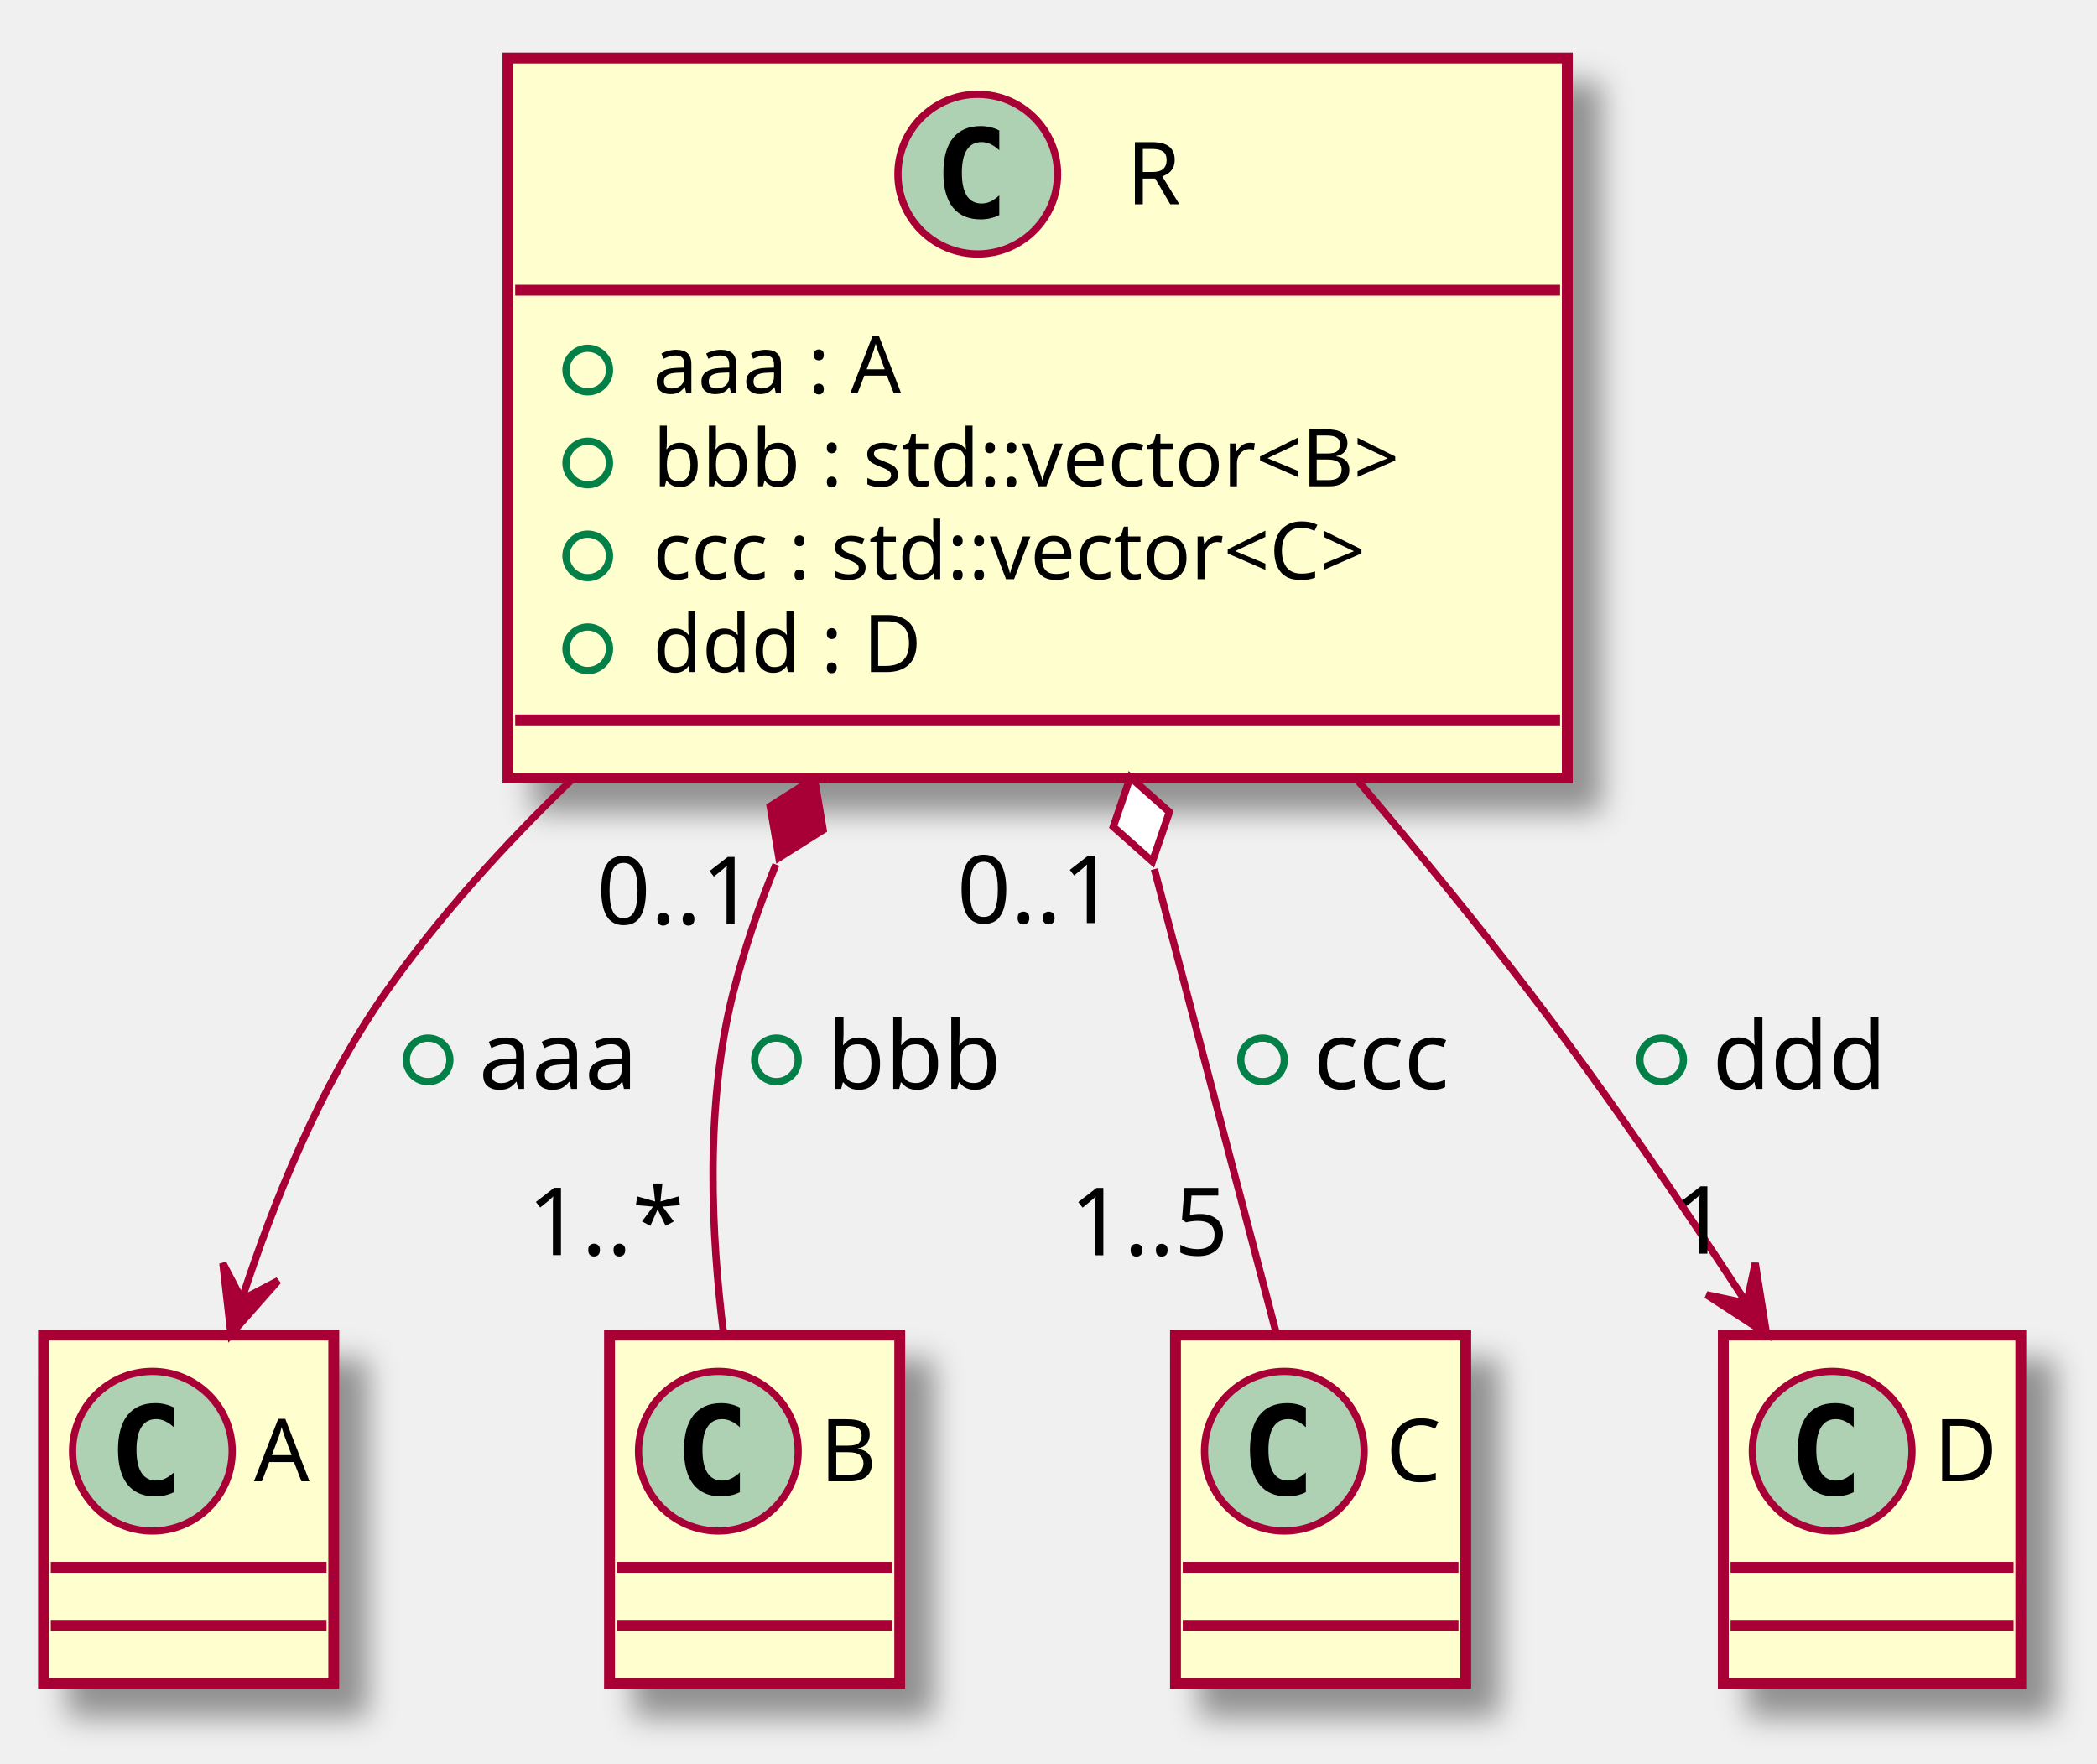
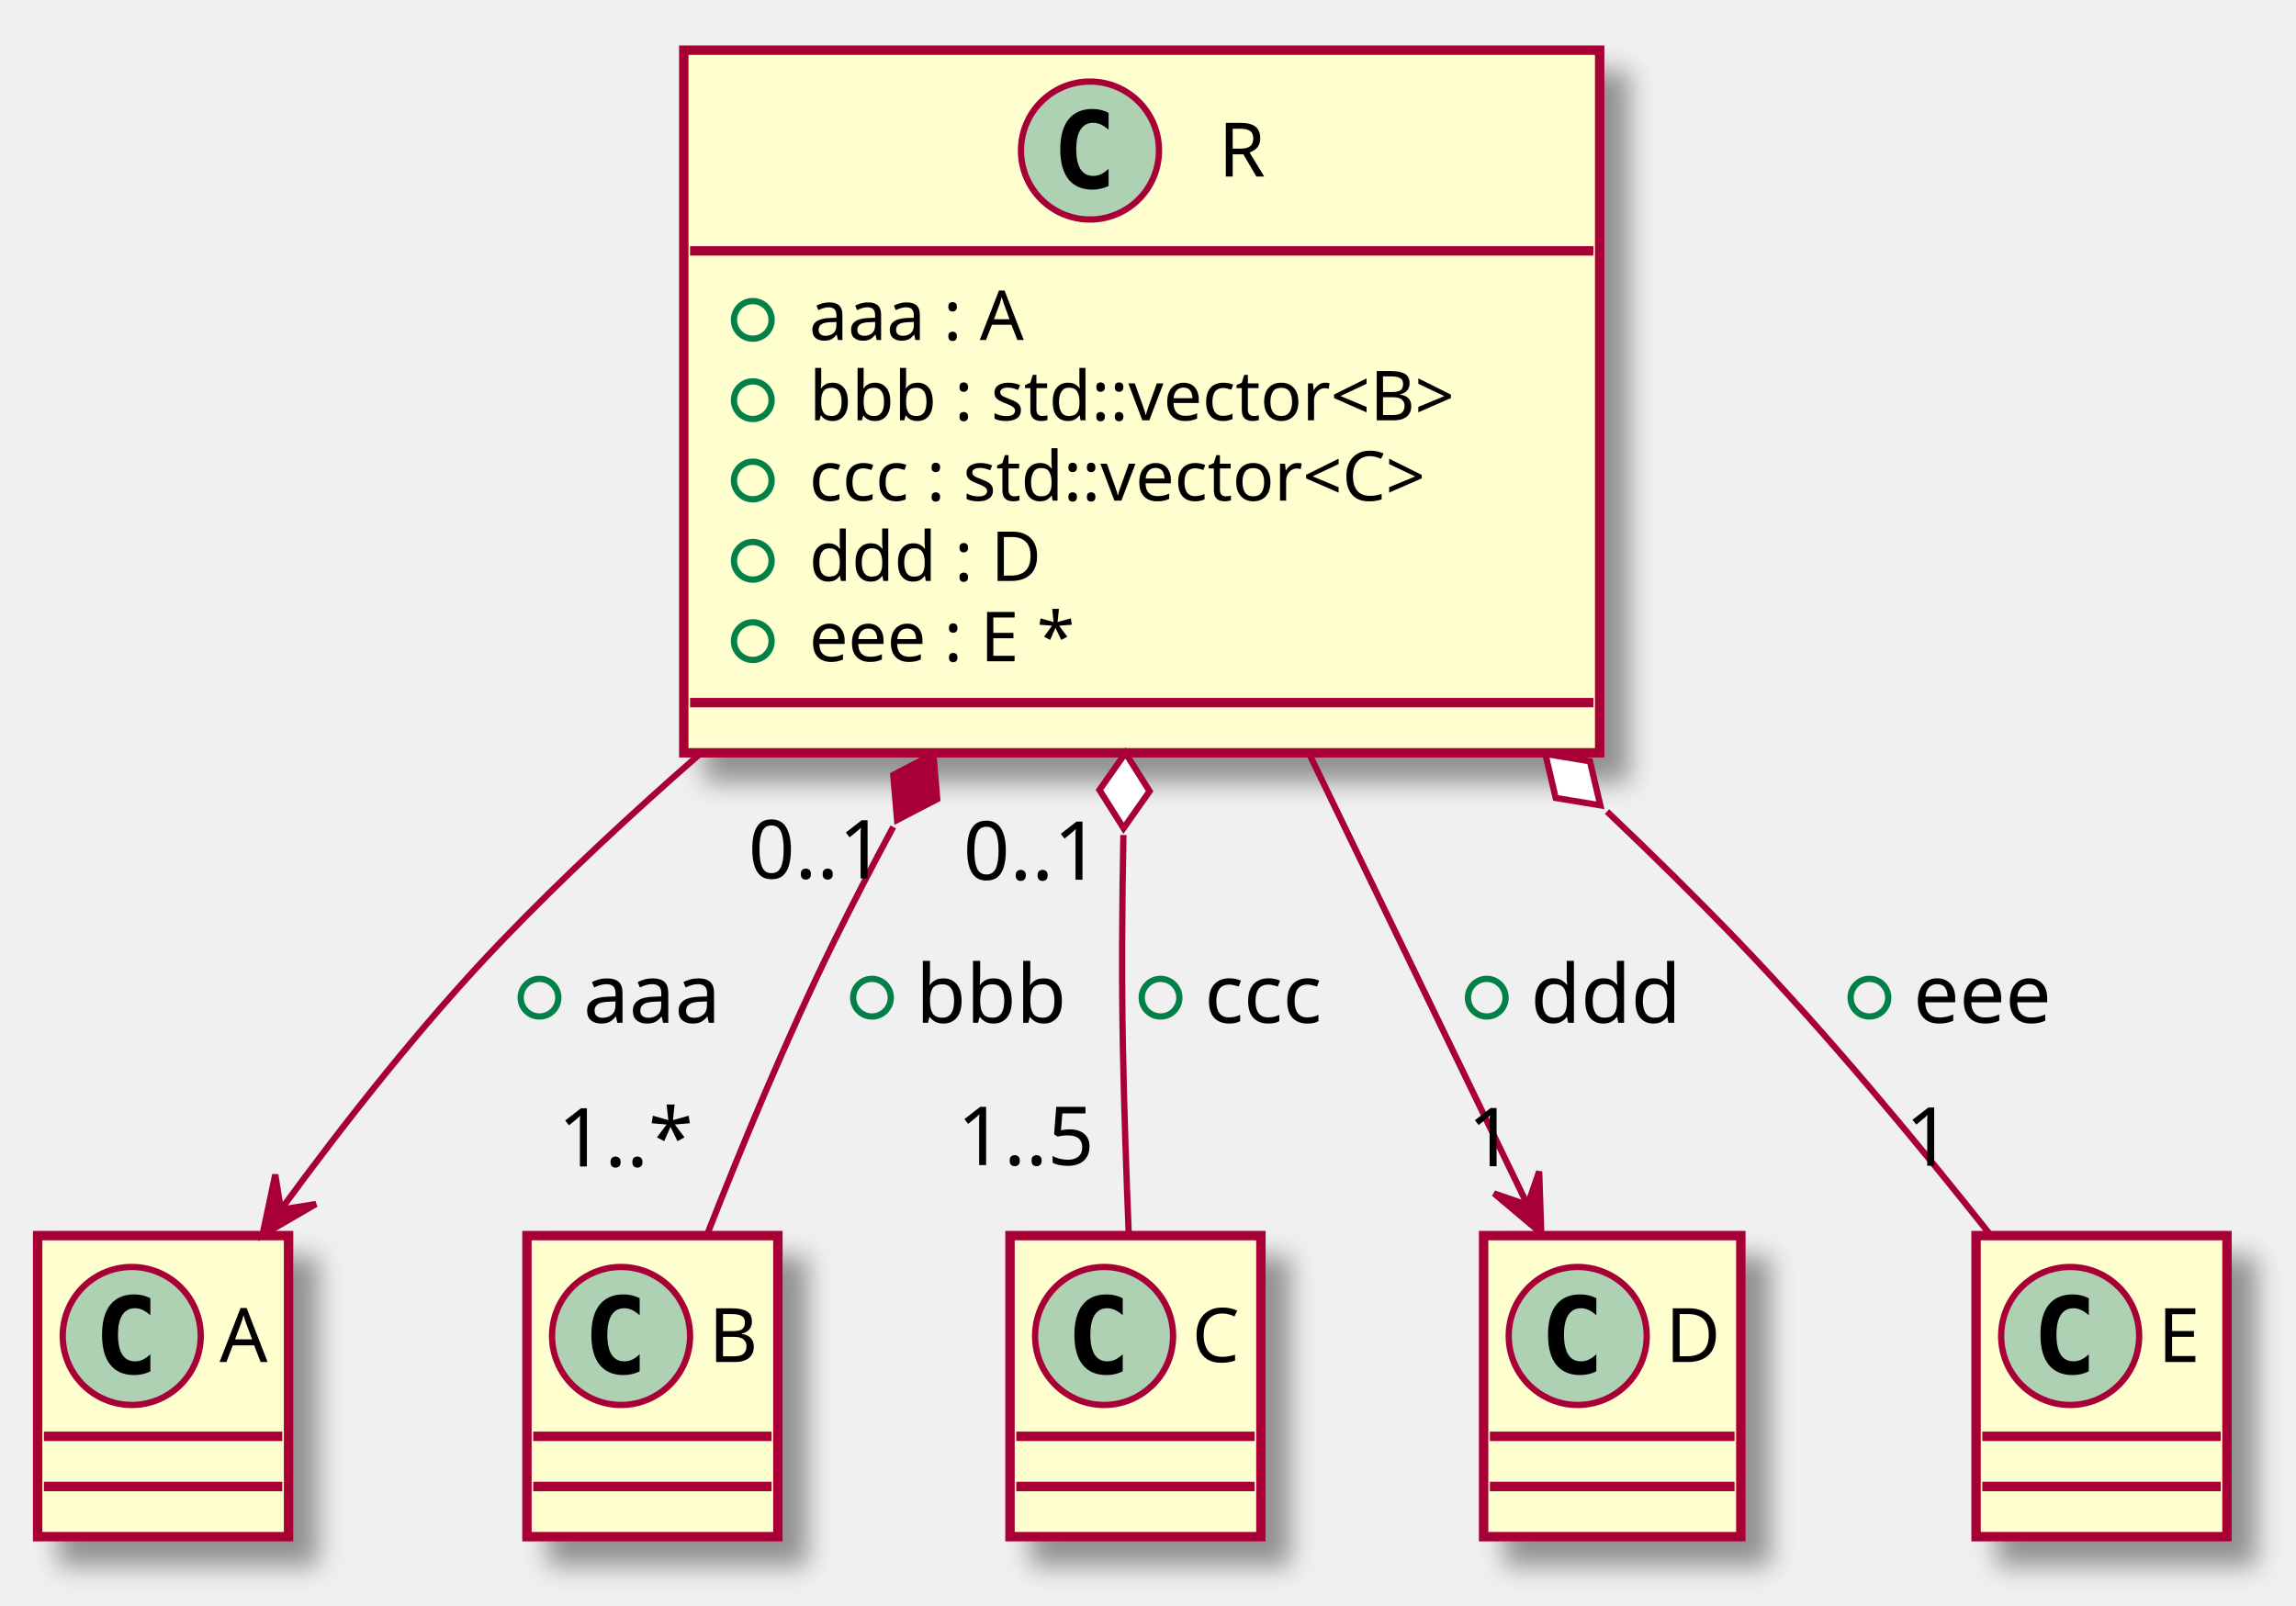
- <svg xmlns="http://www.w3.org/2000/svg" xmlns:xlink="http://www.w3.org/1999/xlink" contentScriptType="application/ecmascript" contentStyleType="text/css" height="243px" preserveAspectRatio="none" style="width:289px;height:243px;" version="1.1" viewBox="0 0 289 243" width="289px" zoomAndPan="magnify">
+ <svg xmlns="http://www.w3.org/2000/svg" xmlns:xlink="http://www.w3.org/1999/xlink" contentScriptType="application/ecmascript" contentStyleType="text/css" height="256px" preserveAspectRatio="none" style="width:366px;height:256px;" version="1.1" viewBox="0 0 366 256" width="366px" zoomAndPan="magnify">
  <defs>
-     <filter height="300%" id="f1o5vhrptwozvj" width="300%" x="-1" y="-1">
+     <filter height="300%" id="fvk8zqs2up07n" width="300%" x="-1" y="-1">
      <feGaussianBlur result="blurOut" stdDeviation="2.0" />
      <feColorMatrix in="blurOut" result="blurOut2" type="matrix" values="0 0 0 0 0 0 0 0 0 0 0 0 0 0 0 0 0 0 .4 0" />
      <feOffset dx="4.0" dy="4.0" in="blurOut2" result="blurOut3" />
      <feBlend in="SourceGraphic" in2="blurOut3" mode="normal" />
    </filter>
    <style type="text/css">a:hover { text-decoration: underline; }</style>
  </defs>
  <g>
-     <a href="https://github.com/bkryza/clang-uml/blob/345619123b262df0dc04aaffdf754f32843cbfc3/tests/t00030/t00030.cc#L7" target="_top" title="A" xlink:actuate="onRequest" xlink:href="https://github.com/bkryza/clang-uml/blob/345619123b262df0dc04aaffdf754f32843cbfc3/tests/t00030/t00030.cc#L7" xlink:show="new" xlink:title="A" xlink:type="simple">
-       <rect fill="#FEFECE" filter="url(#f1o5vhrptwozvj)" height="48" id="C_0000001427" style="stroke: #A80036; stroke-width: 1.5;" width="40" x="6" y="184" />
-       <ellipse cx="21" cy="200" fill="#ADD1B2" rx="11" ry="11" style="stroke: #A80036; stroke-width: 1.0;" />
-       <path d="M23.969,205.641 Q23.391,205.938 22.75,206.078 Q22.109,206.234 21.406,206.234 Q18.906,206.234 17.578,204.594 Q16.266,202.938 16.266,199.812 Q16.266,196.688 17.578,195.031 Q18.906,193.375 21.406,193.375 Q22.109,193.375 22.75,193.531 Q23.406,193.688 23.969,193.984 L23.969,196.703 Q23.344,196.125 22.75,195.859 Q22.156,195.578 21.531,195.578 Q20.188,195.578 19.5,196.656 Q18.812,197.719 18.812,199.812 Q18.812,201.906 19.5,202.984 Q20.188,204.047 21.531,204.047 Q22.156,204.047 22.75,203.781 Q23.344,203.5 23.969,202.922 L23.969,205.641 Z " />
-       <text fill="#000000" font-family="sans-serif" font-size="12" lengthAdjust="spacingAndGlyphs" textLength="8" x="35" y="204.154">A</text>
-       <line style="stroke: #A80036; stroke-width: 1.5;" x1="7" x2="45" y1="216" y2="216" />
-       <line style="stroke: #A80036; stroke-width: 1.5;" x1="7" x2="45" y1="224" y2="224" />
+     <a href="https://github.com/bkryza/clang-uml/blob/ae7ef11e43f5fa5a1684f412eef67c0481dd4756/tests/t00030/t00030.cc#L7" target="_top" title="A" xlink:actuate="onRequest" xlink:href="https://github.com/bkryza/clang-uml/blob/ae7ef11e43f5fa5a1684f412eef67c0481dd4756/tests/t00030/t00030.cc#L7" xlink:show="new" xlink:title="A" xlink:type="simple">
+       <rect fill="#FEFECE" filter="url(#fvk8zqs2up07n)" height="48" id="C_0000000000000000823179" style="stroke: #A80036; stroke-width: 1.5;" width="40" x="6" y="197" />
+       <ellipse cx="21" cy="213" fill="#ADD1B2" rx="11" ry="11" style="stroke: #A80036; stroke-width: 1.0;" />
+       <path d="M23.969,218.641 Q23.391,218.938 22.75,219.078 Q22.109,219.234 21.406,219.234 Q18.906,219.234 17.578,217.594 Q16.266,215.938 16.266,212.812 Q16.266,209.688 17.578,208.031 Q18.906,206.375 21.406,206.375 Q22.109,206.375 22.75,206.531 Q23.406,206.688 23.969,206.984 L23.969,209.703 Q23.344,209.125 22.75,208.859 Q22.156,208.578 21.531,208.578 Q20.188,208.578 19.5,209.656 Q18.812,210.719 18.812,212.812 Q18.812,214.906 19.5,215.984 Q20.188,217.047 21.531,217.047 Q22.156,217.047 22.75,216.781 Q23.344,216.5 23.969,215.922 L23.969,218.641 Z " />
+       <text fill="#000000" font-family="sans-serif" font-size="12" lengthAdjust="spacingAndGlyphs" textLength="8" x="35" y="217.154">A</text>
+       <line style="stroke: #A80036; stroke-width: 1.5;" x1="7" x2="45" y1="229" y2="229" />
+       <line style="stroke: #A80036; stroke-width: 1.5;" x1="7" x2="45" y1="237" y2="237" />
    </a>
-     <a href="https://github.com/bkryza/clang-uml/blob/345619123b262df0dc04aaffdf754f32843cbfc3/tests/t00030/t00030.cc#L10" target="_top" title="B" xlink:actuate="onRequest" xlink:href="https://github.com/bkryza/clang-uml/blob/345619123b262df0dc04aaffdf754f32843cbfc3/tests/t00030/t00030.cc#L10" xlink:show="new" xlink:title="B" xlink:type="simple">
-       <rect fill="#FEFECE" filter="url(#f1o5vhrptwozvj)" height="48" id="C_0000001431" style="stroke: #A80036; stroke-width: 1.5;" width="40" x="84" y="184" />
-       <ellipse cx="99" cy="200" fill="#ADD1B2" rx="11" ry="11" style="stroke: #A80036; stroke-width: 1.0;" />
-       <path d="M101.969,205.641 Q101.391,205.938 100.75,206.078 Q100.109,206.234 99.406,206.234 Q96.906,206.234 95.578,204.594 Q94.266,202.938 94.266,199.812 Q94.266,196.688 95.578,195.031 Q96.906,193.375 99.406,193.375 Q100.109,193.375 100.75,193.531 Q101.406,193.688 101.969,193.984 L101.969,196.703 Q101.344,196.125 100.75,195.859 Q100.156,195.578 99.531,195.578 Q98.188,195.578 97.5,196.656 Q96.812,197.719 96.812,199.812 Q96.812,201.906 97.5,202.984 Q98.188,204.047 99.531,204.047 Q100.156,204.047 100.75,203.781 Q101.344,203.5 101.969,202.922 L101.969,205.641 Z " />
-       <text fill="#000000" font-family="sans-serif" font-size="12" lengthAdjust="spacingAndGlyphs" textLength="8" x="113" y="204.154">B</text>
-       <line style="stroke: #A80036; stroke-width: 1.5;" x1="85" x2="123" y1="216" y2="216" />
-       <line style="stroke: #A80036; stroke-width: 1.5;" x1="85" x2="123" y1="224" y2="224" />
+     <a href="https://github.com/bkryza/clang-uml/blob/ae7ef11e43f5fa5a1684f412eef67c0481dd4756/tests/t00030/t00030.cc#L10" target="_top" title="B" xlink:actuate="onRequest" xlink:href="https://github.com/bkryza/clang-uml/blob/ae7ef11e43f5fa5a1684f412eef67c0481dd4756/tests/t00030/t00030.cc#L10" xlink:show="new" xlink:title="B" xlink:type="simple">
+       <rect fill="#FEFECE" filter="url(#fvk8zqs2up07n)" height="48" id="C_0000000000000000823236" style="stroke: #A80036; stroke-width: 1.5;" width="40" x="84" y="197" />
+       <ellipse cx="99" cy="213" fill="#ADD1B2" rx="11" ry="11" style="stroke: #A80036; stroke-width: 1.0;" />
+       <path d="M101.969,218.641 Q101.391,218.938 100.75,219.078 Q100.109,219.234 99.406,219.234 Q96.906,219.234 95.578,217.594 Q94.266,215.938 94.266,212.812 Q94.266,209.688 95.578,208.031 Q96.906,206.375 99.406,206.375 Q100.109,206.375 100.75,206.531 Q101.406,206.688 101.969,206.984 L101.969,209.703 Q101.344,209.125 100.75,208.859 Q100.156,208.578 99.531,208.578 Q98.188,208.578 97.5,209.656 Q96.812,210.719 96.812,212.812 Q96.812,214.906 97.5,215.984 Q98.188,217.047 99.531,217.047 Q100.156,217.047 100.75,216.781 Q101.344,216.5 101.969,215.922 L101.969,218.641 Z " />
+       <text fill="#000000" font-family="sans-serif" font-size="12" lengthAdjust="spacingAndGlyphs" textLength="8" x="113" y="217.154">B</text>
+       <line style="stroke: #A80036; stroke-width: 1.5;" x1="85" x2="123" y1="229" y2="229" />
+       <line style="stroke: #A80036; stroke-width: 1.5;" x1="85" x2="123" y1="237" y2="237" />
    </a>
-     <a href="https://github.com/bkryza/clang-uml/blob/345619123b262df0dc04aaffdf754f32843cbfc3/tests/t00030/t00030.cc#L13" target="_top" title="C" xlink:actuate="onRequest" xlink:href="https://github.com/bkryza/clang-uml/blob/345619123b262df0dc04aaffdf754f32843cbfc3/tests/t00030/t00030.cc#L13" xlink:show="new" xlink:title="C" xlink:type="simple">
-       <rect fill="#FEFECE" filter="url(#f1o5vhrptwozvj)" height="48" id="C_0000001435" style="stroke: #A80036; stroke-width: 1.5;" width="40" x="162" y="184" />
-       <ellipse cx="177" cy="200" fill="#ADD1B2" rx="11" ry="11" style="stroke: #A80036; stroke-width: 1.0;" />
-       <path d="M179.969,205.641 Q179.391,205.938 178.75,206.078 Q178.109,206.234 177.406,206.234 Q174.906,206.234 173.578,204.594 Q172.266,202.938 172.266,199.812 Q172.266,196.688 173.578,195.031 Q174.906,193.375 177.406,193.375 Q178.109,193.375 178.75,193.531 Q179.406,193.688 179.969,193.984 L179.969,196.703 Q179.344,196.125 178.75,195.859 Q178.156,195.578 177.531,195.578 Q176.188,195.578 175.5,196.656 Q174.812,197.719 174.812,199.812 Q174.812,201.906 175.5,202.984 Q176.188,204.047 177.531,204.047 Q178.156,204.047 178.75,203.781 Q179.344,203.5 179.969,202.922 L179.969,205.641 Z " />
-       <text fill="#000000" font-family="sans-serif" font-size="12" lengthAdjust="spacingAndGlyphs" textLength="8" x="191" y="204.154">C</text>
-       <line style="stroke: #A80036; stroke-width: 1.5;" x1="163" x2="201" y1="216" y2="216" />
-       <line style="stroke: #A80036; stroke-width: 1.5;" x1="163" x2="201" y1="224" y2="224" />
+     <a href="https://github.com/bkryza/clang-uml/blob/ae7ef11e43f5fa5a1684f412eef67c0481dd4756/tests/t00030/t00030.cc#L13" target="_top" title="C" xlink:actuate="onRequest" xlink:href="https://github.com/bkryza/clang-uml/blob/ae7ef11e43f5fa5a1684f412eef67c0481dd4756/tests/t00030/t00030.cc#L13" xlink:show="new" xlink:title="C" xlink:type="simple">
+       <rect fill="#FEFECE" filter="url(#fvk8zqs2up07n)" height="48" id="C_0000000000000000823296" style="stroke: #A80036; stroke-width: 1.5;" width="40" x="161" y="197" />
+       <ellipse cx="176" cy="213" fill="#ADD1B2" rx="11" ry="11" style="stroke: #A80036; stroke-width: 1.0;" />
+       <path d="M178.969,218.641 Q178.391,218.938 177.75,219.078 Q177.109,219.234 176.406,219.234 Q173.906,219.234 172.578,217.594 Q171.266,215.938 171.266,212.812 Q171.266,209.688 172.578,208.031 Q173.906,206.375 176.406,206.375 Q177.109,206.375 177.75,206.531 Q178.406,206.688 178.969,206.984 L178.969,209.703 Q178.344,209.125 177.75,208.859 Q177.156,208.578 176.531,208.578 Q175.188,208.578 174.5,209.656 Q173.812,210.719 173.812,212.812 Q173.812,214.906 174.5,215.984 Q175.188,217.047 176.531,217.047 Q177.156,217.047 177.75,216.781 Q178.344,216.5 178.969,215.922 L178.969,218.641 Z " />
+       <text fill="#000000" font-family="sans-serif" font-size="12" lengthAdjust="spacingAndGlyphs" textLength="8" x="190" y="217.154">C</text>
+       <line style="stroke: #A80036; stroke-width: 1.5;" x1="162" x2="200" y1="229" y2="229" />
+       <line style="stroke: #A80036; stroke-width: 1.5;" x1="162" x2="200" y1="237" y2="237" />
    </a>
-     <a href="https://github.com/bkryza/clang-uml/blob/345619123b262df0dc04aaffdf754f32843cbfc3/tests/t00030/t00030.cc#L16" target="_top" title="D" xlink:actuate="onRequest" xlink:href="https://github.com/bkryza/clang-uml/blob/345619123b262df0dc04aaffdf754f32843cbfc3/tests/t00030/t00030.cc#L16" xlink:show="new" xlink:title="D" xlink:type="simple">
-       <rect fill="#FEFECE" filter="url(#f1o5vhrptwozvj)" height="48" id="C_0000001439" style="stroke: #A80036; stroke-width: 1.5;" width="41" x="237.5" y="184" />
-       <ellipse cx="252.5" cy="200" fill="#ADD1B2" rx="11" ry="11" style="stroke: #A80036; stroke-width: 1.0;" />
-       <path d="M255.469,205.641 Q254.891,205.938 254.25,206.078 Q253.609,206.234 252.906,206.234 Q250.406,206.234 249.078,204.594 Q247.766,202.938 247.766,199.812 Q247.766,196.688 249.078,195.031 Q250.406,193.375 252.906,193.375 Q253.609,193.375 254.25,193.531 Q254.906,193.688 255.469,193.984 L255.469,196.703 Q254.844,196.125 254.25,195.859 Q253.656,195.578 253.031,195.578 Q251.688,195.578 251,196.656 Q250.312,197.719 250.312,199.812 Q250.312,201.906 251,202.984 Q251.688,204.047 253.031,204.047 Q253.656,204.047 254.25,203.781 Q254.844,203.5 255.469,202.922 L255.469,205.641 Z " />
-       <text fill="#000000" font-family="sans-serif" font-size="12" lengthAdjust="spacingAndGlyphs" textLength="9" x="266.5" y="204.154">D</text>
-       <line style="stroke: #A80036; stroke-width: 1.5;" x1="238.5" x2="277.5" y1="216" y2="216" />
-       <line style="stroke: #A80036; stroke-width: 1.5;" x1="238.5" x2="277.5" y1="224" y2="224" />
+     <a href="https://github.com/bkryza/clang-uml/blob/ae7ef11e43f5fa5a1684f412eef67c0481dd4756/tests/t00030/t00030.cc#L16" target="_top" title="D" xlink:actuate="onRequest" xlink:href="https://github.com/bkryza/clang-uml/blob/ae7ef11e43f5fa5a1684f412eef67c0481dd4756/tests/t00030/t00030.cc#L16" xlink:show="new" xlink:title="D" xlink:type="simple">
+       <rect fill="#FEFECE" filter="url(#fvk8zqs2up07n)" height="48" id="C_0000000000000000823352" style="stroke: #A80036; stroke-width: 1.5;" width="41" x="236.5" y="197" />
+       <ellipse cx="251.5" cy="213" fill="#ADD1B2" rx="11" ry="11" style="stroke: #A80036; stroke-width: 1.0;" />
+       <path d="M254.469,218.641 Q253.891,218.938 253.25,219.078 Q252.609,219.234 251.906,219.234 Q249.406,219.234 248.078,217.594 Q246.766,215.938 246.766,212.812 Q246.766,209.688 248.078,208.031 Q249.406,206.375 251.906,206.375 Q252.609,206.375 253.25,206.531 Q253.906,206.688 254.469,206.984 L254.469,209.703 Q253.844,209.125 253.25,208.859 Q252.656,208.578 252.031,208.578 Q250.688,208.578 250,209.656 Q249.312,210.719 249.312,212.812 Q249.312,214.906 250,215.984 Q250.688,217.047 252.031,217.047 Q252.656,217.047 253.25,216.781 Q253.844,216.5 254.469,215.922 L254.469,218.641 Z " />
+       <text fill="#000000" font-family="sans-serif" font-size="12" lengthAdjust="spacingAndGlyphs" textLength="9" x="265.5" y="217.154">D</text>
+       <line style="stroke: #A80036; stroke-width: 1.5;" x1="237.5" x2="276.5" y1="229" y2="229" />
+       <line style="stroke: #A80036; stroke-width: 1.5;" x1="237.5" x2="276.5" y1="237" y2="237" />
    </a>
-     <a href="https://github.com/bkryza/clang-uml/blob/345619123b262df0dc04aaffdf754f32843cbfc3/tests/t00030/t00030.cc#L19" target="_top" title="R" xlink:actuate="onRequest" xlink:href="https://github.com/bkryza/clang-uml/blob/345619123b262df0dc04aaffdf754f32843cbfc3/tests/t00030/t00030.cc#L19" xlink:show="new" xlink:title="R" xlink:type="simple">
-       <rect fill="#FEFECE" filter="url(#f1o5vhrptwozvj)" height="99.219" id="C_0000001443" style="stroke: #A80036; stroke-width: 1.5;" width="146" x="70" y="8" />
-       <ellipse cx="134.75" cy="24" fill="#ADD1B2" rx="11" ry="11" style="stroke: #A80036; stroke-width: 1.0;" />
-       <path d="M137.719,29.641 Q137.141,29.938 136.5,30.078 Q135.859,30.234 135.156,30.234 Q132.656,30.234 131.328,28.594 Q130.016,26.938 130.016,23.812 Q130.016,20.688 131.328,19.031 Q132.656,17.375 135.156,17.375 Q135.859,17.375 136.5,17.531 Q137.156,17.688 137.719,17.984 L137.719,20.703 Q137.094,20.125 136.5,19.859 Q135.906,19.578 135.281,19.578 Q133.938,19.578 133.25,20.656 Q132.562,21.719 132.562,23.812 Q132.562,25.906 133.25,26.984 Q133.938,28.047 135.281,28.047 Q135.906,28.047 136.5,27.781 Q137.094,27.5 137.719,26.922 L137.719,29.641 Z " />
-       <text fill="#000000" font-family="sans-serif" font-size="12" lengthAdjust="spacingAndGlyphs" textLength="8" x="155.25" y="28.154">R</text>
-       <line style="stroke: #A80036; stroke-width: 1.5;" x1="71" x2="215" y1="40" y2="40" />
+     <a href="https://github.com/bkryza/clang-uml/blob/ae7ef11e43f5fa5a1684f412eef67c0481dd4756/tests/t00030/t00030.cc#L19" target="_top" title="E" xlink:actuate="onRequest" xlink:href="https://github.com/bkryza/clang-uml/blob/ae7ef11e43f5fa5a1684f412eef67c0481dd4756/tests/t00030/t00030.cc#L19" xlink:show="new" xlink:title="E" xlink:type="simple">
+       <rect fill="#FEFECE" filter="url(#fvk8zqs2up07n)" height="48" id="C_0000000000000000823408" style="stroke: #A80036; stroke-width: 1.5;" width="40" x="315" y="197" />
+       <ellipse cx="330" cy="213" fill="#ADD1B2" rx="11" ry="11" style="stroke: #A80036; stroke-width: 1.0;" />
+       <path d="M332.969,218.641 Q332.391,218.938 331.75,219.078 Q331.109,219.234 330.406,219.234 Q327.906,219.234 326.578,217.594 Q325.266,215.938 325.266,212.812 Q325.266,209.688 326.578,208.031 Q327.906,206.375 330.406,206.375 Q331.109,206.375 331.75,206.531 Q332.406,206.688 332.969,206.984 L332.969,209.703 Q332.344,209.125 331.75,208.859 Q331.156,208.578 330.531,208.578 Q329.188,208.578 328.5,209.656 Q327.812,210.719 327.812,212.812 Q327.812,214.906 328.5,215.984 Q329.188,217.047 330.531,217.047 Q331.156,217.047 331.75,216.781 Q332.344,216.5 332.969,215.922 L332.969,218.641 Z " />
+       <text fill="#000000" font-family="sans-serif" font-size="12" lengthAdjust="spacingAndGlyphs" textLength="8" x="344" y="217.154">E</text>
+       <line style="stroke: #A80036; stroke-width: 1.5;" x1="316" x2="354" y1="229" y2="229" />
+       <line style="stroke: #A80036; stroke-width: 1.5;" x1="316" x2="354" y1="237" y2="237" />
    </a>
-     <a href="https://github.com/bkryza/clang-uml/blob/345619123b262df0dc04aaffdf754f32843cbfc3/tests/t00030/t00030.cc#L21" target="_top" title="aaa" xlink:actuate="onRequest" xlink:href="https://github.com/bkryza/clang-uml/blob/345619123b262df0dc04aaffdf754f32843cbfc3/tests/t00030/t00030.cc#L21" xlink:show="new" xlink:title="aaa" xlink:type="simple">
-       <rect fill="#FEFECE" height="10" style="stroke: none; stroke-width: 1.0;" width="20" x="76" y="46" />
-       <ellipse cx="81" cy="51" fill="none" rx="3" ry="3" style="stroke: #038048; stroke-width: 1.0;" />
+     <a href="https://github.com/bkryza/clang-uml/blob/ae7ef11e43f5fa5a1684f412eef67c0481dd4756/tests/t00030/t00030.cc#L22" target="_top" title="R" xlink:actuate="onRequest" xlink:href="https://github.com/bkryza/clang-uml/blob/ae7ef11e43f5fa5a1684f412eef67c0481dd4756/tests/t00030/t00030.cc#L22" xlink:show="new" xlink:title="R" xlink:type="simple">
+       <rect fill="#FEFECE" filter="url(#fvk8zqs2up07n)" height="112.023" id="C_0000000000000000823464" style="stroke: #A80036; stroke-width: 1.5;" width="146" x="109" y="8" />
+       <ellipse cx="173.75" cy="24" fill="#ADD1B2" rx="11" ry="11" style="stroke: #A80036; stroke-width: 1.0;" />
+       <path d="M176.719,29.641 Q176.141,29.938 175.5,30.078 Q174.859,30.234 174.156,30.234 Q171.656,30.234 170.328,28.594 Q169.016,26.938 169.016,23.812 Q169.016,20.688 170.328,19.031 Q171.656,17.375 174.156,17.375 Q174.859,17.375 175.5,17.531 Q176.156,17.688 176.719,17.984 L176.719,20.703 Q176.094,20.125 175.5,19.859 Q174.906,19.578 174.281,19.578 Q172.938,19.578 172.25,20.656 Q171.562,21.719 171.562,23.812 Q171.562,25.906 172.25,26.984 Q172.938,28.047 174.281,28.047 Q174.906,28.047 175.5,27.781 Q176.094,27.5 176.719,26.922 L176.719,29.641 Z " />
+       <text fill="#000000" font-family="sans-serif" font-size="12" lengthAdjust="spacingAndGlyphs" textLength="8" x="194.25" y="28.154">R</text>
+       <line style="stroke: #A80036; stroke-width: 1.5;" x1="110" x2="254" y1="40" y2="40" />
    </a>
-     <a href="https://github.com/bkryza/clang-uml/blob/345619123b262df0dc04aaffdf754f32843cbfc3/tests/t00030/t00030.cc#L21" target="_top" title="aaa" xlink:actuate="onRequest" xlink:href="https://github.com/bkryza/clang-uml/blob/345619123b262df0dc04aaffdf754f32843cbfc3/tests/t00030/t00030.cc#L21" xlink:show="new" xlink:title="aaa" xlink:type="simple">
-       <text fill="#000000" font-family="sans-serif" font-size="11" lengthAdjust="spacingAndGlyphs" textLength="40" x="90" y="54.21">aaa : A</text>
+     <a href="https://github.com/bkryza/clang-uml/blob/ae7ef11e43f5fa5a1684f412eef67c0481dd4756/tests/t00030/t00030.cc#L24" target="_top" title="@uml{association[]}" xlink:actuate="onRequest" xlink:href="https://github.com/bkryza/clang-uml/blob/ae7ef11e43f5fa5a1684f412eef67c0481dd4756/tests/t00030/t00030.cc#L24" xlink:show="new" xlink:title="@uml{association[]}" xlink:type="simple">
+       <rect fill="#FEFECE" height="10" style="stroke: none; stroke-width: 1.0;" width="20" x="115" y="46" />
+       <ellipse cx="120" cy="51" fill="none" rx="3" ry="3" style="stroke: #038048; stroke-width: 1.0;" />
    </a>
-     <a href="https://github.com/bkryza/clang-uml/blob/345619123b262df0dc04aaffdf754f32843cbfc3/tests/t00030/t00030.cc#L24" target="_top" title="bbb" xlink:actuate="onRequest" xlink:href="https://github.com/bkryza/clang-uml/blob/345619123b262df0dc04aaffdf754f32843cbfc3/tests/t00030/t00030.cc#L24" xlink:show="new" xlink:title="bbb" xlink:type="simple">
-       <rect fill="#FEFECE" height="10" style="stroke: none; stroke-width: 1.0;" width="20" x="76" y="58.805" />
-       <ellipse cx="81" cy="63.805" fill="none" rx="3" ry="3" style="stroke: #038048; stroke-width: 1.0;" />
+     <a href="https://github.com/bkryza/clang-uml/blob/ae7ef11e43f5fa5a1684f412eef67c0481dd4756/tests/t00030/t00030.cc#L24" target="_top" title="@uml{association[]}" xlink:actuate="onRequest" xlink:href="https://github.com/bkryza/clang-uml/blob/ae7ef11e43f5fa5a1684f412eef67c0481dd4756/tests/t00030/t00030.cc#L24" xlink:show="new" xlink:title="@uml{association[]}" xlink:type="simple">
+       <text fill="#000000" font-family="sans-serif" font-size="11" lengthAdjust="spacingAndGlyphs" textLength="40" x="129" y="54.21">aaa : A</text>
    </a>
-     <a href="https://github.com/bkryza/clang-uml/blob/345619123b262df0dc04aaffdf754f32843cbfc3/tests/t00030/t00030.cc#L24" target="_top" title="bbb" xlink:actuate="onRequest" xlink:href="https://github.com/bkryza/clang-uml/blob/345619123b262df0dc04aaffdf754f32843cbfc3/tests/t00030/t00030.cc#L24" xlink:show="new" xlink:title="bbb" xlink:type="simple">
-       <text fill="#000000" font-family="sans-serif" font-size="11" lengthAdjust="spacingAndGlyphs" textLength="120" x="90" y="67.015">bbb : std::vector&lt;B&gt;</text>
+     <a href="https://github.com/bkryza/clang-uml/blob/ae7ef11e43f5fa5a1684f412eef67c0481dd4756/tests/t00030/t00030.cc#L27" target="_top" title="@uml{composition[0..1:1..*]}" xlink:actuate="onRequest" xlink:href="https://github.com/bkryza/clang-uml/blob/ae7ef11e43f5fa5a1684f412eef67c0481dd4756/tests/t00030/t00030.cc#L27" xlink:show="new" xlink:title="@uml{composition[0..1:1..*]}" xlink:type="simple">
+       <rect fill="#FEFECE" height="10" style="stroke: none; stroke-width: 1.0;" width="20" x="115" y="58.805" />
+       <ellipse cx="120" cy="63.805" fill="none" rx="3" ry="3" style="stroke: #038048; stroke-width: 1.0;" />
    </a>
-     <a href="https://github.com/bkryza/clang-uml/blob/345619123b262df0dc04aaffdf754f32843cbfc3/tests/t00030/t00030.cc#L27" target="_top" title="ccc" xlink:actuate="onRequest" xlink:href="https://github.com/bkryza/clang-uml/blob/345619123b262df0dc04aaffdf754f32843cbfc3/tests/t00030/t00030.cc#L27" xlink:show="new" xlink:title="ccc" xlink:type="simple">
-       <rect fill="#FEFECE" height="10" style="stroke: none; stroke-width: 1.0;" width="20" x="76" y="71.609" />
-       <ellipse cx="81" cy="76.609" fill="none" rx="3" ry="3" style="stroke: #038048; stroke-width: 1.0;" />
+     <a href="https://github.com/bkryza/clang-uml/blob/ae7ef11e43f5fa5a1684f412eef67c0481dd4756/tests/t00030/t00030.cc#L27" target="_top" title="@uml{composition[0..1:1..*]}" xlink:actuate="onRequest" xlink:href="https://github.com/bkryza/clang-uml/blob/ae7ef11e43f5fa5a1684f412eef67c0481dd4756/tests/t00030/t00030.cc#L27" xlink:show="new" xlink:title="@uml{composition[0..1:1..*]}" xlink:type="simple">
+       <text fill="#000000" font-family="sans-serif" font-size="11" lengthAdjust="spacingAndGlyphs" textLength="120" x="129" y="67.015">bbb : std::vector&lt;B&gt;</text>
    </a>
-     <a href="https://github.com/bkryza/clang-uml/blob/345619123b262df0dc04aaffdf754f32843cbfc3/tests/t00030/t00030.cc#L27" target="_top" title="ccc" xlink:actuate="onRequest" xlink:href="https://github.com/bkryza/clang-uml/blob/345619123b262df0dc04aaffdf754f32843cbfc3/tests/t00030/t00030.cc#L27" xlink:show="new" xlink:title="ccc" xlink:type="simple">
-       <text fill="#000000" font-family="sans-serif" font-size="11" lengthAdjust="spacingAndGlyphs" textLength="117" x="90" y="79.82">ccc : std::vector&lt;C&gt;</text>
+     <a href="https://github.com/bkryza/clang-uml/blob/ae7ef11e43f5fa5a1684f412eef67c0481dd4756/tests/t00030/t00030.cc#L30" target="_top" title="@uml{aggregation[0..1:1..5]}" xlink:actuate="onRequest" xlink:href="https://github.com/bkryza/clang-uml/blob/ae7ef11e43f5fa5a1684f412eef67c0481dd4756/tests/t00030/t00030.cc#L30" xlink:show="new" xlink:title="@uml{aggregation[0..1:1..5]}" xlink:type="simple">
+       <rect fill="#FEFECE" height="10" style="stroke: none; stroke-width: 1.0;" width="20" x="115" y="71.609" />
+       <ellipse cx="120" cy="76.609" fill="none" rx="3" ry="3" style="stroke: #038048; stroke-width: 1.0;" />
    </a>
-     <a href="https://github.com/bkryza/clang-uml/blob/345619123b262df0dc04aaffdf754f32843cbfc3/tests/t00030/t00030.cc#L30" target="_top" title="ddd" xlink:actuate="onRequest" xlink:href="https://github.com/bkryza/clang-uml/blob/345619123b262df0dc04aaffdf754f32843cbfc3/tests/t00030/t00030.cc#L30" xlink:show="new" xlink:title="ddd" xlink:type="simple">
-       <rect fill="#FEFECE" height="10" style="stroke: none; stroke-width: 1.0;" width="20" x="76" y="84.414" />
-       <ellipse cx="81" cy="89.414" fill="none" rx="3" ry="3" style="stroke: #038048; stroke-width: 1.0;" />
+     <a href="https://github.com/bkryza/clang-uml/blob/ae7ef11e43f5fa5a1684f412eef67c0481dd4756/tests/t00030/t00030.cc#L30" target="_top" title="@uml{aggregation[0..1:1..5]}" xlink:actuate="onRequest" xlink:href="https://github.com/bkryza/clang-uml/blob/ae7ef11e43f5fa5a1684f412eef67c0481dd4756/tests/t00030/t00030.cc#L30" xlink:show="new" xlink:title="@uml{aggregation[0..1:1..5]}" xlink:type="simple">
+       <text fill="#000000" font-family="sans-serif" font-size="11" lengthAdjust="spacingAndGlyphs" textLength="117" x="129" y="79.82">ccc : std::vector&lt;C&gt;</text>
    </a>
-     <a href="https://github.com/bkryza/clang-uml/blob/345619123b262df0dc04aaffdf754f32843cbfc3/tests/t00030/t00030.cc#L30" target="_top" title="ddd" xlink:actuate="onRequest" xlink:href="https://github.com/bkryza/clang-uml/blob/345619123b262df0dc04aaffdf754f32843cbfc3/tests/t00030/t00030.cc#L30" xlink:show="new" xlink:title="ddd" xlink:type="simple">
-       <text fill="#000000" font-family="sans-serif" font-size="11" lengthAdjust="spacingAndGlyphs" textLength="41" x="90" y="92.624">ddd : D</text>
+     <a href="https://github.com/bkryza/clang-uml/blob/ae7ef11e43f5fa5a1684f412eef67c0481dd4756/tests/t00030/t00030.cc#L33" target="_top" title="@uml{association[:1]}" xlink:actuate="onRequest" xlink:href="https://github.com/bkryza/clang-uml/blob/ae7ef11e43f5fa5a1684f412eef67c0481dd4756/tests/t00030/t00030.cc#L33" xlink:show="new" xlink:title="@uml{association[:1]}" xlink:type="simple">
+       <rect fill="#FEFECE" height="10" style="stroke: none; stroke-width: 1.0;" width="20" x="115" y="84.414" />
+       <ellipse cx="120" cy="89.414" fill="none" rx="3" ry="3" style="stroke: #038048; stroke-width: 1.0;" />
    </a>
-     <line style="stroke: #A80036; stroke-width: 1.5;" x1="71" x2="215" y1="99.219" y2="99.219" />
-     <path d="M78.98,107.28 C69.45,116.44 60.37,126.47 53,137 C44.15,149.64 37.71,165.57 33.34,179.04 " fill="none" id="C_0000001443-&gt;C_0000001427" style="stroke: #A80036; stroke-width: 1.0;" />
-     <polygon fill="#A80036" points="31.83,183.88,38.345,176.494,33.33,179.11,30.713,174.095,31.83,183.88" style="stroke: #A80036; stroke-width: 1.0;" />
-     <ellipse cx="59" cy="146.066" fill="none" rx="3" ry="3" style="stroke: #038048; stroke-width: 1.0;" />
-     <text fill="#000000" font-family="sans-serif" font-size="13" lengthAdjust="spacingAndGlyphs" textLength="24" x="66" y="150.067">aaa</text>
-     <path d="M106.93,119.14 C104.54,125.03 102.5,131.04 101,137 C97.15,152.34 97.99,170.15 99.74,183.97 " fill="none" id="C_0000001443&lt;-C_0000001431" style="stroke: #A80036; stroke-width: 1.0;" />
-     <polygon fill="#A80036" points="112.24,107.26,106.141,111.108,107.348,118.218,113.447,114.37,112.24,107.26" style="stroke: #A80036; stroke-width: 1.0;" />
-     <ellipse cx="107" cy="146.066" fill="none" rx="3" ry="3" style="stroke: #038048; stroke-width: 1.0;" />
-     <text fill="#000000" font-family="sans-serif" font-size="13" lengthAdjust="spacingAndGlyphs" textLength="24" x="114" y="150.067">bbb</text>
-     <text fill="#000000" font-family="sans-serif" font-size="13" lengthAdjust="spacingAndGlyphs" textLength="24" x="82.227" y="127.373">0..1</text>
-     <text fill="#000000" font-family="sans-serif" font-size="13" lengthAdjust="spacingAndGlyphs" textLength="23" x="72.701" y="172.974">1..*</text>
-     <path d="M159.09,119.78 C165.01,142.32 171.36,166.5 175.87,183.67 " fill="none" id="C_0000001443&lt;-C_0000001435" style="stroke: #A80036; stroke-width: 1.0;" />
-     <polygon fill="#FFFFFF" points="155.77,107.12,153.424,113.939,158.817,118.727,161.162,111.908,155.77,107.12" style="stroke: #A80036; stroke-width: 1.0;" />
-     <ellipse cx="174" cy="146.066" fill="none" rx="3" ry="3" style="stroke: #038048; stroke-width: 1.0;" />
-     <text fill="#000000" font-family="sans-serif" font-size="13" lengthAdjust="spacingAndGlyphs" textLength="21" x="181" y="150.067">ccc</text>
-     <text fill="#000000" font-family="sans-serif" font-size="13" lengthAdjust="spacingAndGlyphs" textLength="24" x="131.878" y="127.213">0..1</text>
-     <text fill="#000000" font-family="sans-serif" font-size="13" lengthAdjust="spacingAndGlyphs" textLength="24" x="147.451" y="172.994">1..5</text>
-     <path d="M186.75,107.14 C195.02,116.86 203.45,127.12 211,137 C221.38,150.58 232.07,166.34 240.63,179.47 " fill="none" id="C_0000001443-&gt;C_0000001439" style="stroke: #A80036; stroke-width: 1.0;" />
-     <polygon fill="#A80036" points="243.45,183.81,241.901,174.084,240.726,179.617,235.193,178.442,243.45,183.81" style="stroke: #A80036; stroke-width: 1.0;" />
-     <ellipse cx="229" cy="146.066" fill="none" rx="3" ry="3" style="stroke: #038048; stroke-width: 1.0;" />
-     <text fill="#000000" font-family="sans-serif" font-size="13" lengthAdjust="spacingAndGlyphs" textLength="24" x="236" y="150.067">ddd</text>
-     <text fill="#000000" font-family="sans-serif" font-size="13" lengthAdjust="spacingAndGlyphs" textLength="8" x="230.697" y="172.773">1</text>
+     <a href="https://github.com/bkryza/clang-uml/blob/ae7ef11e43f5fa5a1684f412eef67c0481dd4756/tests/t00030/t00030.cc#L33" target="_top" title="@uml{association[:1]}" xlink:actuate="onRequest" xlink:href="https://github.com/bkryza/clang-uml/blob/ae7ef11e43f5fa5a1684f412eef67c0481dd4756/tests/t00030/t00030.cc#L33" xlink:show="new" xlink:title="@uml{association[:1]}" xlink:type="simple">
+       <text fill="#000000" font-family="sans-serif" font-size="11" lengthAdjust="spacingAndGlyphs" textLength="41" x="129" y="92.624">ddd : D</text>
+     </a>
+     <a href="https://github.com/bkryza/clang-uml/blob/ae7ef11e43f5fa5a1684f412eef67c0481dd4756/tests/t00030/t00030.cc#L36" target="_top" title="@uml{aggregation[:1]}" xlink:actuate="onRequest" xlink:href="https://github.com/bkryza/clang-uml/blob/ae7ef11e43f5fa5a1684f412eef67c0481dd4756/tests/t00030/t00030.cc#L36" xlink:show="new" xlink:title="@uml{aggregation[:1]}" xlink:type="simple">
+       <rect fill="#FEFECE" height="10" style="stroke: none; stroke-width: 1.0;" width="20" x="115" y="97.219" />
+       <ellipse cx="120" cy="102.219" fill="none" rx="3" ry="3" style="stroke: #038048; stroke-width: 1.0;" />
+     </a>
+     <a href="https://github.com/bkryza/clang-uml/blob/ae7ef11e43f5fa5a1684f412eef67c0481dd4756/tests/t00030/t00030.cc#L36" target="_top" title="@uml{aggregation[:1]}" xlink:actuate="onRequest" xlink:href="https://github.com/bkryza/clang-uml/blob/ae7ef11e43f5fa5a1684f412eef67c0481dd4756/tests/t00030/t00030.cc#L36" xlink:show="new" xlink:title="@uml{aggregation[:1]}" xlink:type="simple">
+       <text fill="#000000" font-family="sans-serif" font-size="11" lengthAdjust="spacingAndGlyphs" textLength="50" x="129" y="105.429">eee : E *</text>
+     </a>
+     <line style="stroke: #A80036; stroke-width: 1.5;" x1="110" x2="254" y1="112.023" y2="112.023" />
+     <path d="M111.59,120.19 C100.65,129.74 89.75,139.87 80,150 C67.26,163.23 54.64,179.38 44.8,192.83 " fill="none" id="C_0000000000000000823464-&gt;C_0000000000000000823179" style="stroke: #A80036; stroke-width: 1.0;" />
+     <polygon fill="#A80036" points="41.84,196.91,50.359,191.968,44.773,192.861,43.88,187.275,41.84,196.91" style="stroke: #A80036; stroke-width: 1.0;" />
+     <ellipse cx="86" cy="159.066" fill="none" rx="3" ry="3" style="stroke: #038048; stroke-width: 1.0;" />
+     <text fill="#000000" font-family="sans-serif" font-size="13" lengthAdjust="spacingAndGlyphs" textLength="24" x="93" y="163.067">aaa</text>
+     <path d="M142.39,131.84 C139.12,137.93 135.94,144.04 133,150 C125.44,165.34 118.08,183.15 112.67,196.97 " fill="none" id="C_0000000000000000823464&lt;-C_0000000000000000823236" style="stroke: #A80036; stroke-width: 1.0;" />
+     <polygon fill="#A80036" points="148.79,120.22,142.393,123.549,143.006,130.734,149.403,127.405,148.79,120.22" style="stroke: #A80036; stroke-width: 1.0;" />
+     <ellipse cx="139" cy="159.066" fill="none" rx="3" ry="3" style="stroke: #038048; stroke-width: 1.0;" />
+     <text fill="#000000" font-family="sans-serif" font-size="13" lengthAdjust="spacingAndGlyphs" textLength="24" x="146" y="163.067">bbb</text>
+     <text fill="#000000" font-family="sans-serif" font-size="13" lengthAdjust="spacingAndGlyphs" textLength="24" x="119.28" y="140.059">0..1</text>
+     <text fill="#000000" font-family="sans-serif" font-size="13" lengthAdjust="spacingAndGlyphs" textLength="23" x="88.945" y="185.974">1..*</text>
+     <path d="M179.08,133.13 C178.86,144.44 178.79,156.05 179,167 C179.18,176.76 179.56,187.52 179.93,196.79 " fill="none" id="C_0000000000000000823464&lt;-C_0000000000000000823296" style="stroke: #A80036; stroke-width: 1.0;" />
+     <polygon fill="#FFFFFF" points="179.41,120.05,175.26,125.947,179.107,132.046,183.257,126.149,179.41,120.05" style="stroke: #A80036; stroke-width: 1.0;" />
+     <ellipse cx="185" cy="159.066" fill="none" rx="3" ry="3" style="stroke: #038048; stroke-width: 1.0;" />
+     <text fill="#000000" font-family="sans-serif" font-size="13" lengthAdjust="spacingAndGlyphs" textLength="21" x="192" y="163.067">ccc</text>
+     <text fill="#000000" font-family="sans-serif" font-size="13" lengthAdjust="spacingAndGlyphs" textLength="24" x="153.541" y="140.266">0..1</text>
+     <text fill="#000000" font-family="sans-serif" font-size="13" lengthAdjust="spacingAndGlyphs" textLength="24" x="152.581" y="185.748">1..5</text>
+     <path d="M208.65,120.08 C220.43,144.41 233.76,171.96 243.43,191.97 " fill="none" id="C_0000000000000000823464-&gt;C_0000000000000000823352" style="stroke: #A80036; stroke-width: 1.0;" />
+     <polygon fill="#A80036" points="245.69,196.62,245.356,186.777,243.506,192.123,238.16,190.272,245.69,196.62" style="stroke: #A80036; stroke-width: 1.0;" />
+     <ellipse cx="237" cy="159.066" fill="none" rx="3" ry="3" style="stroke: #038048; stroke-width: 1.0;" />
+     <text fill="#000000" font-family="sans-serif" font-size="13" lengthAdjust="spacingAndGlyphs" textLength="24" x="244" y="163.067">ddd</text>
+     <text fill="#000000" font-family="sans-serif" font-size="13" lengthAdjust="spacingAndGlyphs" textLength="8" x="233.958" y="185.932">1</text>
+     <path d="M256.17,129.39 C263.35,136.2 270.4,143.15 277,150 C291.34,164.89 306.19,182.88 317.28,196.88 " fill="none" id="C_0000000000000000823464&lt;-C_0000000000000000823408" style="stroke: #A80036; stroke-width: 1.0;" />
+     <polygon fill="#FFFFFF" points="246.34,120.2,247.989,127.22,255.104,128.397,253.454,121.377,246.34,120.2" style="stroke: #A80036; stroke-width: 1.0;" />
+     <ellipse cx="298" cy="159.066" fill="none" rx="3" ry="3" style="stroke: #038048; stroke-width: 1.0;" />
+     <text fill="#000000" font-family="sans-serif" font-size="13" lengthAdjust="spacingAndGlyphs" textLength="24" x="305" y="163.067">eee</text>
+     <text fill="#000000" font-family="sans-serif" font-size="13" lengthAdjust="spacingAndGlyphs" textLength="8" x="303.714" y="185.861">1</text>
  </g>
</svg>
